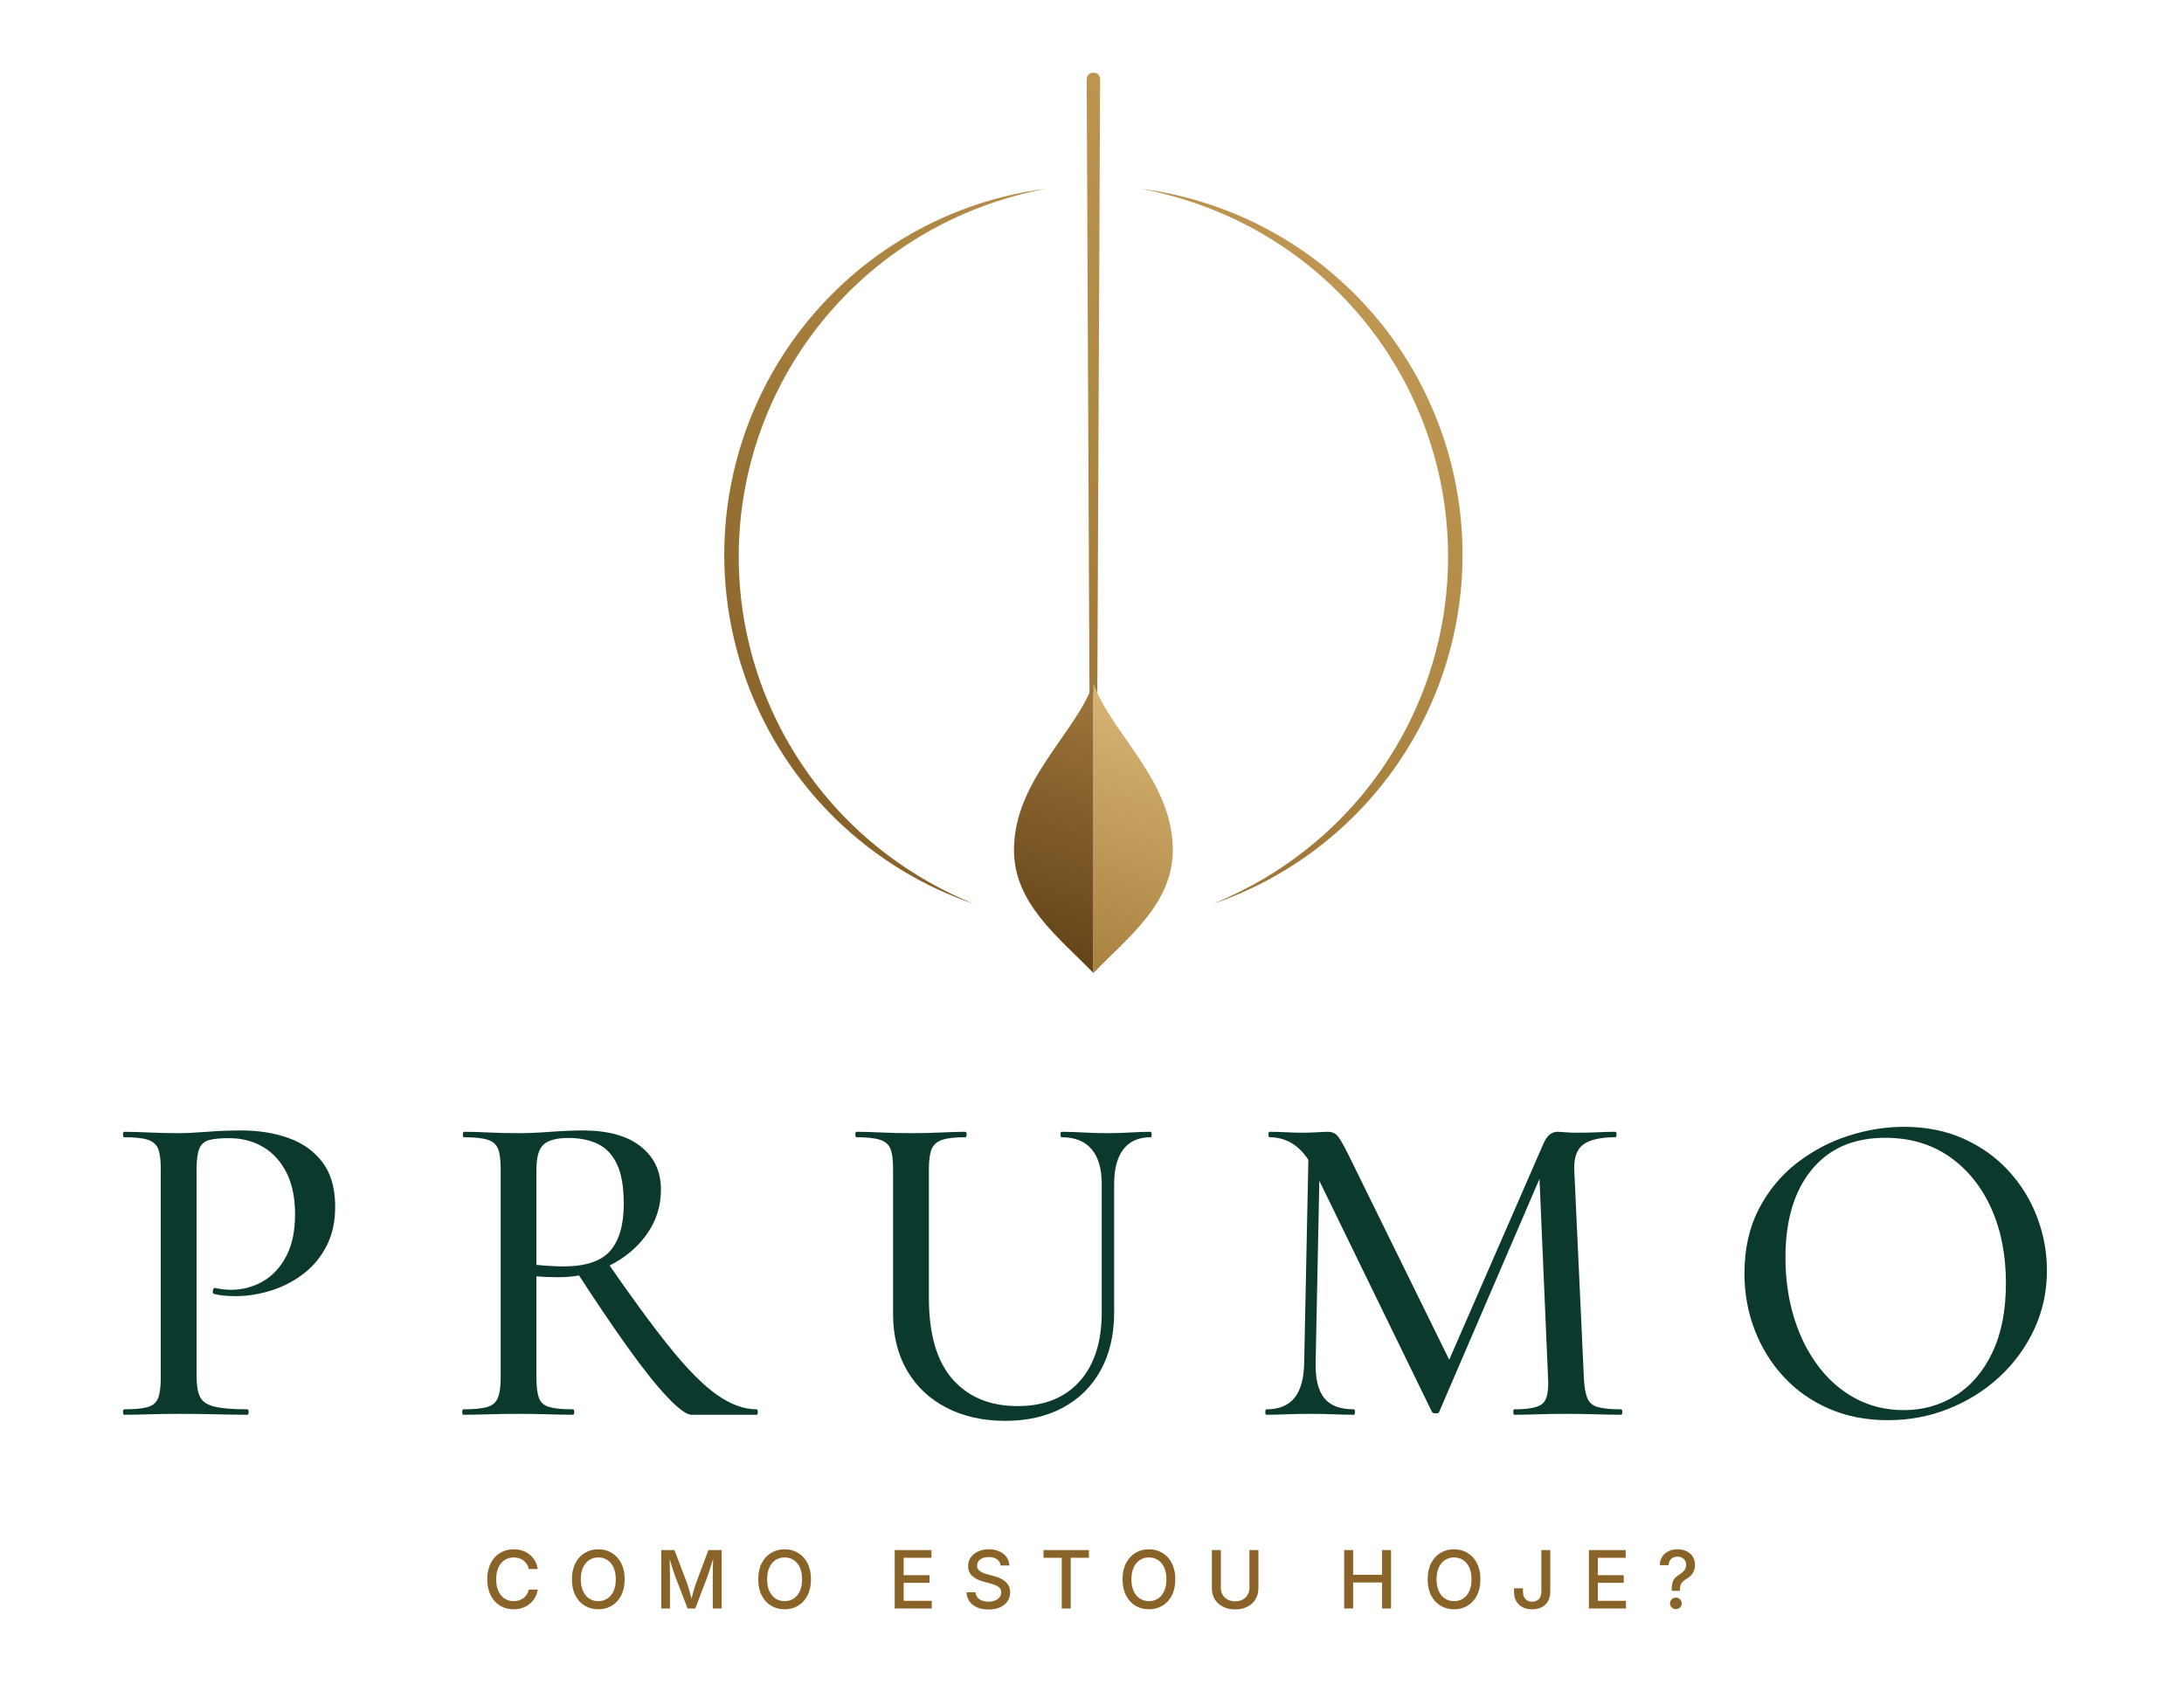
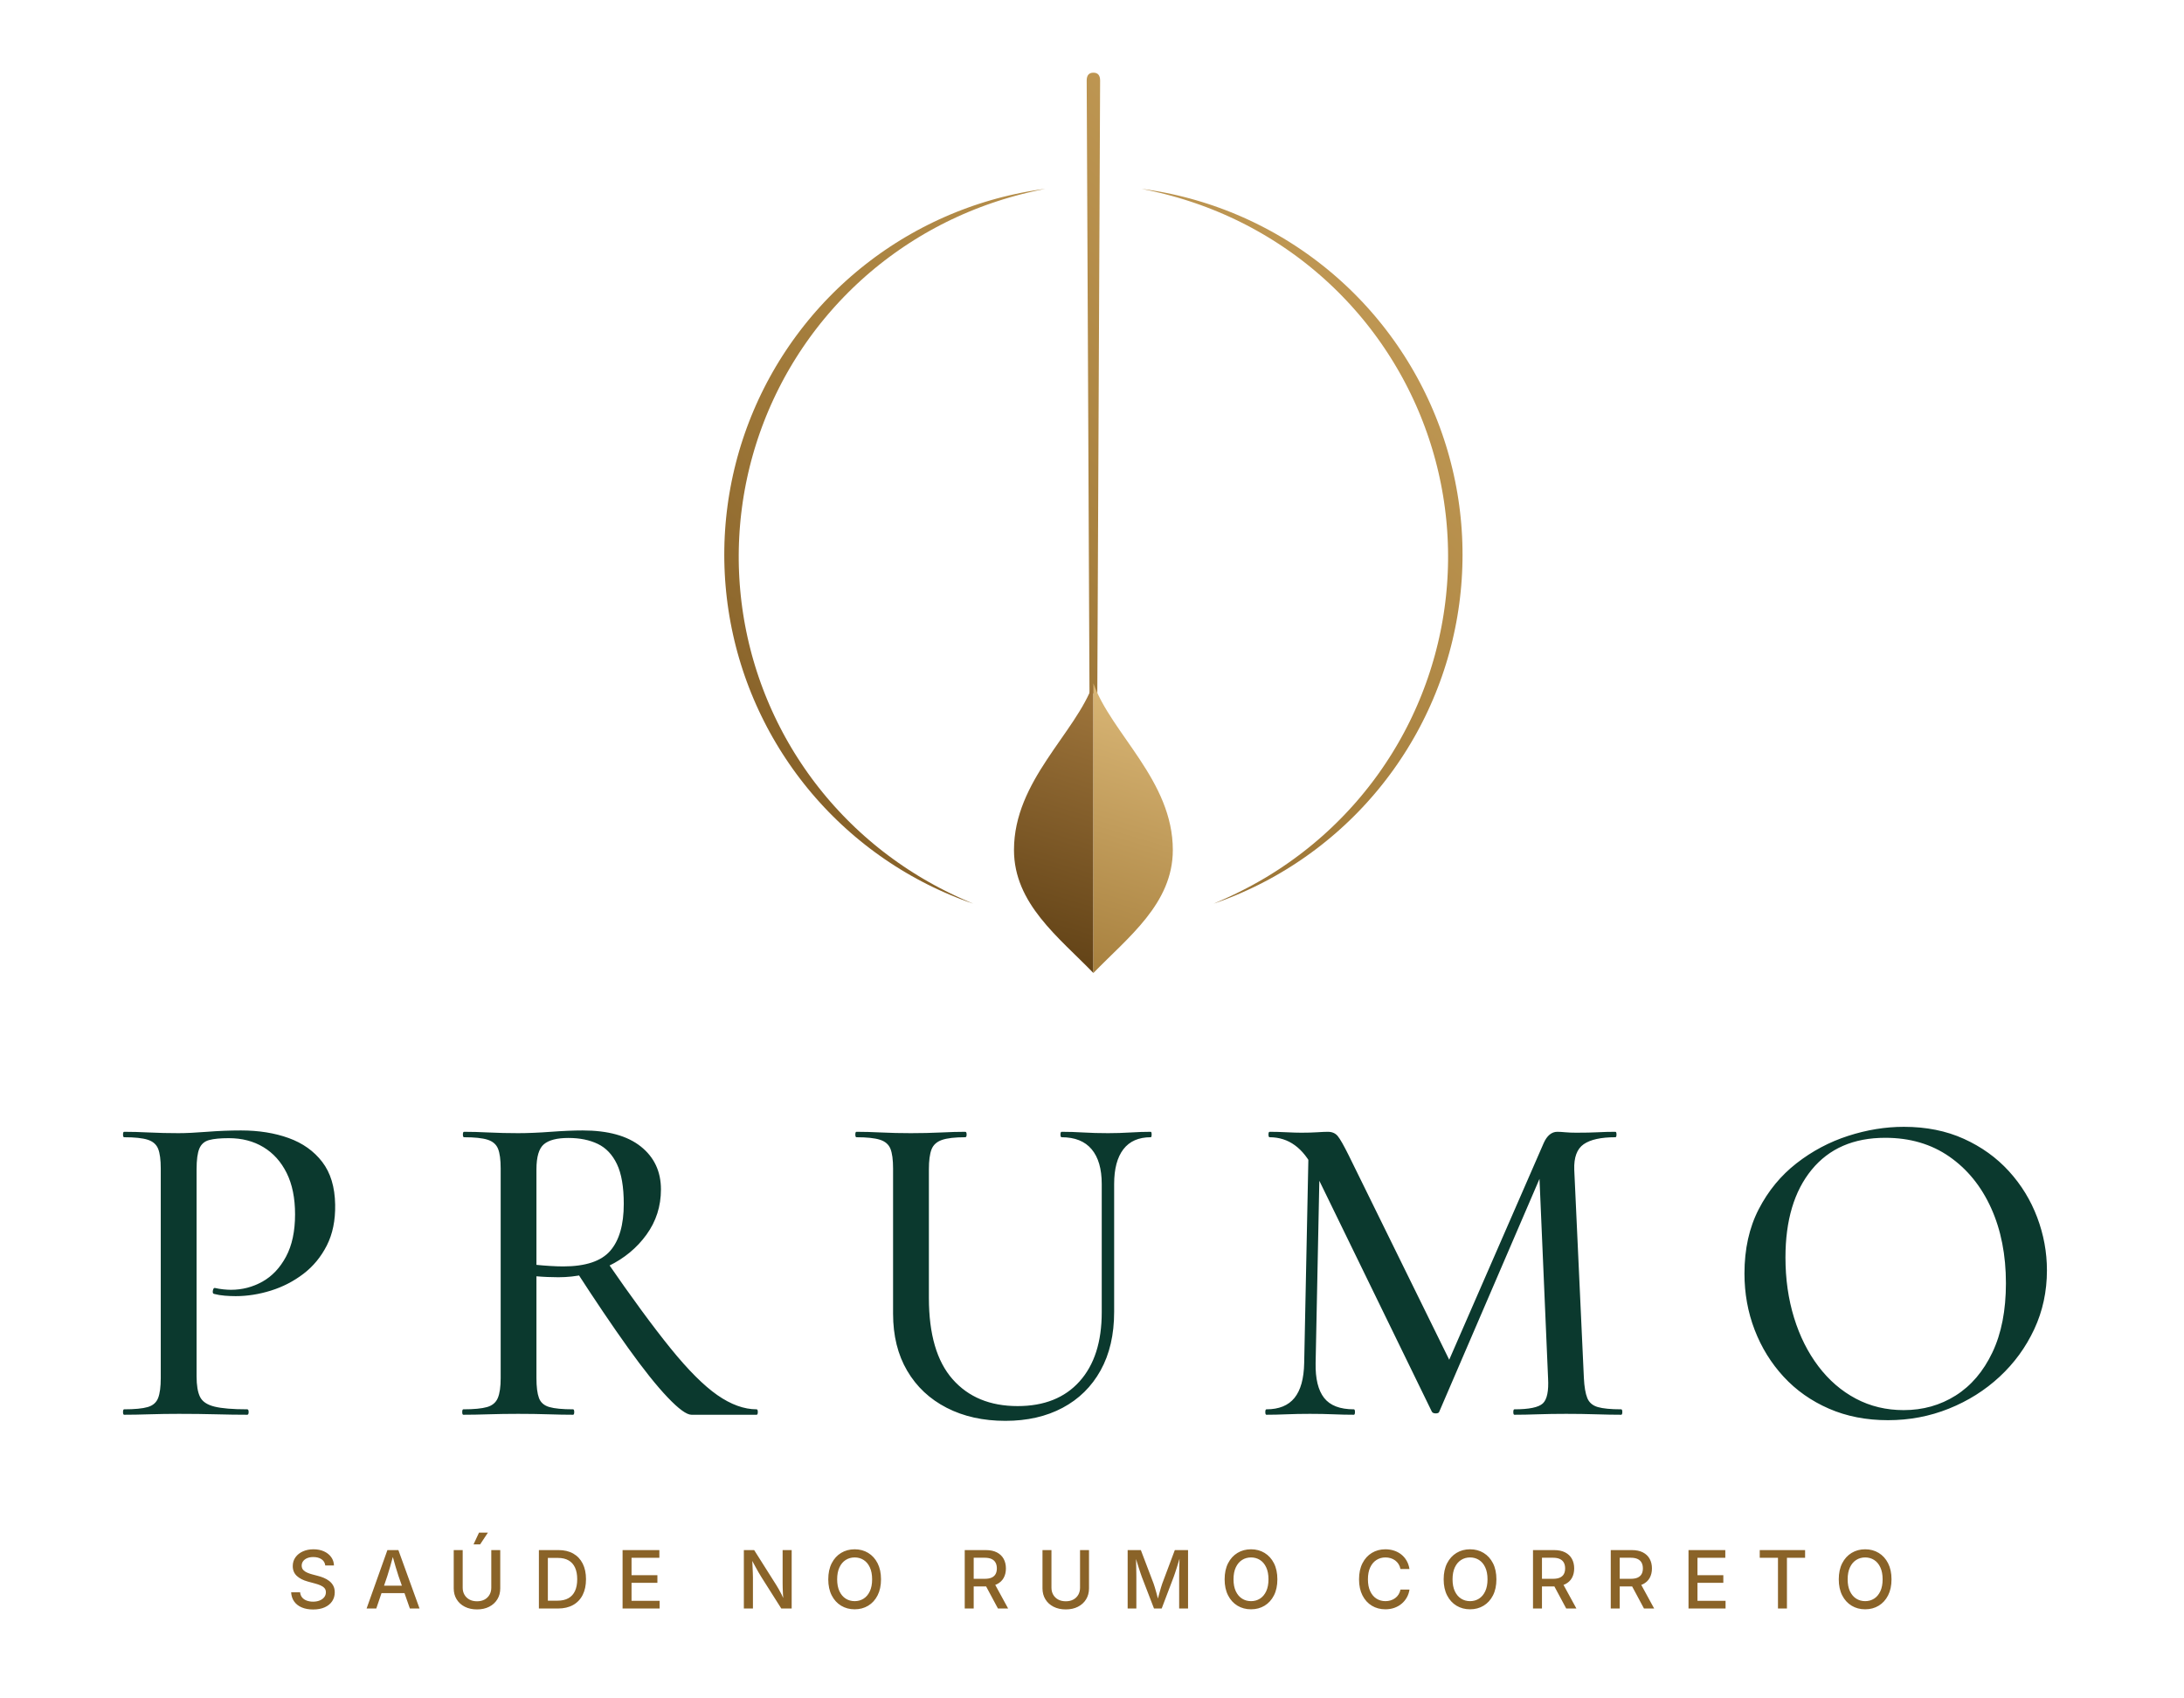
<svg xmlns="http://www.w3.org/2000/svg" viewBox="0 0 355 276" width="355" height="276" role="img" aria-label="Prumo">
  <defs>
    <linearGradient id="sg" gradientUnits="userSpaceOnUse" x1="300" y1="930" x2="960" y2="230">
      <stop offset="0" stop-color="#7A5520" />
      <stop offset="0.5" stop-color="#A8813F" />
      <stop offset="1" stop-color="#C9A15C" />
    </linearGradient>
    <linearGradient id="sbl" gradientUnits="userSpaceOnUse" x1="556" y1="960" x2="627" y2="720">
      <stop offset="0" stop-color="#5E3F14" />
      <stop offset="1" stop-color="#9C733A" />
    </linearGradient>
    <linearGradient id="sbr" gradientUnits="userSpaceOnUse" x1="627" y1="960" x2="698" y2="720">
      <stop offset="0" stop-color="#A8813F" />
      <stop offset="1" stop-color="#D9B676" />
    </linearGradient>
    <linearGradient id="wg" x1="0" y1="0" x2="1" y2="1">
      <stop offset="0" stop-color="#F3D9A6" />
      <stop offset=".5" stop-color="#D8B271" />
      <stop offset="1" stop-color="#B38A49" />
    </linearGradient>
  </defs>
  <g transform="translate(115.00 10.00) scale(0.18182) translate(-282 -147)">
    <path d="M583.93 260.82 L578.45 261.59 L573.00 262.45 L567.55 263.40 L562.13 264.44 L556.72 265.57 L551.33 266.79 L545.96 268.11 L540.62 269.51 L535.30 271.00 L530.00 272.58 L524.73 274.25 L519.49 276.00 L514.29 277.85 L509.11 279.78 L503.96 281.79 L498.85 283.90 L493.78 286.09 L488.74 288.36 L483.75 290.71 L478.79 293.16 L473.87 295.68 L469.00 298.28 L464.17 300.97 L459.39 303.74 L454.65 306.58 L449.96 309.51 L445.33 312.51 L440.74 315.59 L436.20 318.75 L431.72 321.98 L427.30 325.29 L422.93 328.67 L418.61 332.12 L414.36 335.65 L410.16 339.24 L406.03 342.91 L401.95 346.64 L397.94 350.44 L394.00 354.31 L390.12 358.25 L386.30 362.24 L382.56 366.31 L378.88 370.43 L375.27 374.61 L371.74 378.86 L368.27 383.16 L364.88 387.52 L361.56 391.94 L358.31 396.41 L355.14 400.94 L352.05 405.52 L349.03 410.14 L346.09 414.82 L343.23 419.55 L340.45 424.33 L337.75 429.15 L335.13 434.01 L332.59 438.92 L330.14 443.87 L327.77 448.86 L325.48 453.89 L323.28 458.96 L321.16 464.06 L319.13 469.20 L317.18 474.37 L315.32 479.58 L313.55 484.81 L311.86 490.07 L310.27 495.36 L308.76 500.68 L307.35 506.02 L306.02 511.38 L304.78 516.77 L303.63 522.17 L302.58 527.60 L301.61 533.04 L300.73 538.49 L299.95 543.96 L299.26 549.45 L298.66 554.94 L298.15 560.44 L297.74 565.95 L297.41 571.47 L297.18 576.99 L297.05 582.51 L297.00 588.04 L297.05 593.56 L297.19 599.09 L297.42 604.61 L297.74 610.12 L298.16 615.63 L298.67 621.13 L299.27 626.63 L299.96 632.11 L300.75 637.58 L301.62 643.03 L302.59 648.47 L303.65 653.90 L304.80 659.30 L306.03 664.69 L307.36 670.05 L308.78 675.39 L310.29 680.71 L311.89 686.00 L313.57 691.26 L315.34 696.49 L317.20 701.69 L319.15 706.87 L321.18 712.00 L323.30 717.11 L325.51 722.17 L327.80 727.20 L330.17 732.19 L332.63 737.14 L335.16 742.05 L337.78 746.92 L340.49 751.74 L343.27 756.51 L346.13 761.24 L349.07 765.92 L352.09 770.54 L355.18 775.12 L358.35 779.65 L361.60 784.12 L364.92 788.53 L368.31 792.89 L371.78 797.20 L375.32 801.44 L378.93 805.62 L382.61 809.75 L386.35 813.81 L390.17 817.81 L394.05 821.74 L398.00 825.61 L402.01 829.41 L406.08 833.14 L410.22 836.81 L414.41 840.40 L418.67 843.92 L422.98 847.38 L427.35 850.76 L431.78 854.06 L436.26 857.29 L440.80 860.45 L445.39 863.53 L450.03 866.53 L454.71 869.46 L459.45 872.30 L464.23 875.07 L469.06 877.75 L473.94 880.36 L478.85 882.88 L483.81 885.32 L488.81 887.67 L493.85 889.94 L498.92 892.13 L504.03 894.23 L509.18 896.25 L514.35 898.18 L519.56 900.02 L519.56 900.02 L514.48 897.82 L509.43 895.59 L504.41 893.29 L499.43 890.92 L494.50 888.47 L489.60 885.95 L484.75 883.36 L479.95 880.69 L475.20 877.95 L470.49 875.13 L465.84 872.24 L461.23 869.28 L456.68 866.24 L452.18 863.14 L447.74 859.96 L443.35 856.72 L439.02 853.41 L434.74 850.03 L430.52 846.58 L426.37 843.07 L422.27 839.50 L418.24 835.86 L414.26 832.16 L410.36 828.40 L406.51 824.57 L402.73 820.69 L399.02 816.75 L395.37 812.76 L391.79 808.71 L388.28 804.60 L384.84 800.44 L381.47 796.23 L378.16 791.97 L374.93 787.65 L371.77 783.29 L368.69 778.88 L365.68 774.42 L362.74 769.92 L359.87 765.37 L357.08 760.78 L354.37 756.15 L351.73 751.48 L349.17 746.77 L346.69 742.02 L344.28 737.24 L341.96 732.42 L339.71 727.56 L337.54 722.67 L335.45 717.75 L333.44 712.80 L331.51 707.82 L329.66 702.81 L327.89 697.77 L326.20 692.71 L324.60 687.63 L323.08 682.52 L321.63 677.39 L320.28 672.23 L319.00 667.06 L317.81 661.87 L316.70 656.67 L315.67 651.45 L314.73 646.21 L313.87 640.96 L313.10 635.70 L312.41 630.43 L311.80 625.15 L311.28 619.86 L310.84 614.57 L310.49 609.27 L310.22 603.96 L310.03 598.65 L309.93 593.34 L309.92 588.03 L309.99 582.73 L310.14 577.42 L310.38 572.12 L310.70 566.82 L311.11 561.53 L311.59 556.24 L312.17 550.96 L312.83 545.70 L313.57 540.44 L314.39 535.20 L315.30 529.97 L316.29 524.75 L317.37 519.55 L318.52 514.37 L319.76 509.20 L321.08 504.06 L322.49 498.94 L323.97 493.83 L325.54 488.76 L327.18 483.70 L328.91 478.67 L330.72 473.67 L332.61 468.70 L334.57 463.76 L336.62 458.85 L338.74 453.97 L340.95 449.12 L343.23 444.31 L345.59 439.53 L348.02 434.79 L350.53 430.08 L353.12 425.42 L355.78 420.80 L358.52 416.21 L361.33 411.68 L364.21 407.18 L367.17 402.73 L370.20 398.32 L373.30 393.96 L376.47 389.65 L379.71 385.39 L383.02 381.18 L386.40 377.03 L389.85 372.92 L393.37 368.87 L396.95 364.87 L400.60 360.93 L404.31 357.05 L408.09 353.22 L411.93 349.45 L415.83 345.75 L419.80 342.10 L423.82 338.52 L427.91 335.00 L432.05 331.54 L436.26 328.15 L440.51 324.83 L444.83 321.57 L449.20 318.39 L453.63 315.27 L458.10 312.22 L462.63 309.24 L467.21 306.33 L471.84 303.50 L476.52 300.73 L481.25 298.05 L486.02 295.44 L490.84 292.90 L495.70 290.44 L500.61 288.06 L505.56 285.76 L510.54 283.53 L515.57 281.39 L520.64 279.32 L525.74 277.34 L530.88 275.43 L536.05 273.61 L541.26 271.87 L546.49 270.21 L551.76 268.64 L557.06 267.14 L562.38 265.73 L567.74 264.40 L573.11 263.14 L578.51 261.96 L583.93 260.82 Z" fill="url(#sg)" />
    <path d="M670.07 260.82 L675.55 261.59 L681.00 262.45 L686.45 263.40 L691.87 264.44 L697.28 265.57 L702.67 266.79 L708.04 268.11 L713.38 269.51 L718.70 271.00 L724.00 272.58 L729.27 274.25 L734.51 276.00 L739.71 277.85 L744.89 279.78 L750.04 281.79 L755.15 283.90 L760.22 286.09 L765.26 288.36 L770.25 290.71 L775.21 293.16 L780.13 295.68 L785.00 298.28 L789.83 300.97 L794.61 303.74 L799.35 306.58 L804.04 309.51 L808.67 312.51 L813.26 315.59 L817.80 318.75 L822.28 321.98 L826.70 325.29 L831.07 328.67 L835.39 332.12 L839.64 335.65 L843.84 339.24 L847.97 342.91 L852.05 346.64 L856.06 350.44 L860.00 354.31 L863.88 358.25 L867.70 362.24 L871.44 366.31 L875.12 370.43 L878.73 374.61 L882.26 378.86 L885.73 383.16 L889.12 387.52 L892.44 391.94 L895.69 396.41 L898.86 400.94 L901.95 405.52 L904.97 410.14 L907.91 414.82 L910.77 419.55 L913.55 424.33 L916.25 429.15 L918.87 434.01 L921.41 438.92 L923.86 443.87 L926.23 448.86 L928.52 453.89 L930.72 458.96 L932.84 464.06 L934.87 469.20 L936.82 474.37 L938.68 479.58 L940.45 484.81 L942.14 490.07 L943.73 495.36 L945.24 500.68 L946.65 506.02 L947.98 511.38 L949.22 516.77 L950.37 522.17 L951.42 527.60 L952.39 533.04 L953.27 538.49 L954.05 543.96 L954.74 549.45 L955.34 554.94 L955.85 560.44 L956.26 565.95 L956.59 571.47 L956.82 576.99 L956.95 582.51 L957.00 588.04 L956.95 593.56 L956.81 599.09 L956.58 604.61 L956.26 610.12 L955.84 615.63 L955.33 621.13 L954.73 626.63 L954.04 632.11 L953.25 637.58 L952.38 643.03 L951.41 648.47 L950.35 653.90 L949.20 659.30 L947.97 664.69 L946.64 670.05 L945.22 675.39 L943.71 680.71 L942.11 686.00 L940.43 691.26 L938.66 696.49 L936.80 701.69 L934.85 706.87 L932.82 712.00 L930.70 717.11 L928.49 722.17 L926.20 727.20 L923.83 732.19 L921.37 737.14 L918.84 742.05 L916.22 746.92 L913.51 751.74 L910.73 756.51 L907.87 761.24 L904.93 765.92 L901.91 770.54 L898.82 775.12 L895.65 779.65 L892.40 784.12 L889.08 788.53 L885.69 792.89 L882.22 797.20 L878.68 801.44 L875.07 805.62 L871.39 809.75 L867.65 813.81 L863.83 817.81 L859.95 821.74 L856.00 825.61 L851.99 829.41 L847.92 833.14 L843.78 836.81 L839.59 840.40 L835.33 843.92 L831.02 847.38 L826.65 850.76 L822.22 854.06 L817.74 857.29 L813.20 860.45 L808.61 863.53 L803.97 866.53 L799.29 869.46 L794.55 872.30 L789.77 875.07 L784.94 877.75 L780.06 880.36 L775.15 882.88 L770.19 885.32 L765.19 887.67 L760.15 889.94 L755.08 892.13 L749.97 894.23 L744.82 896.25 L739.65 898.18 L734.44 900.02 L734.44 900.02 L739.52 897.82 L744.57 895.59 L749.59 893.29 L754.57 890.92 L759.50 888.47 L764.40 885.95 L769.25 883.36 L774.05 880.69 L778.80 877.95 L783.51 875.13 L788.16 872.24 L792.77 869.28 L797.32 866.24 L801.82 863.14 L806.26 859.96 L810.65 856.72 L814.98 853.41 L819.26 850.03 L823.48 846.58 L827.63 843.07 L831.73 839.50 L835.76 835.86 L839.74 832.16 L843.64 828.40 L847.49 824.57 L851.27 820.69 L854.98 816.75 L858.63 812.76 L862.21 808.71 L865.72 804.60 L869.16 800.44 L872.53 796.23 L875.84 791.97 L879.07 787.65 L882.23 783.29 L885.31 778.88 L888.32 774.42 L891.26 769.92 L894.13 765.37 L896.92 760.78 L899.63 756.15 L902.27 751.48 L904.83 746.77 L907.31 742.02 L909.72 737.24 L912.04 732.42 L914.29 727.56 L916.46 722.67 L918.55 717.75 L920.56 712.80 L922.49 707.82 L924.34 702.81 L926.11 697.77 L927.80 692.71 L929.40 687.63 L930.92 682.52 L932.37 677.39 L933.72 672.23 L935.00 667.06 L936.19 661.87 L937.30 656.67 L938.33 651.45 L939.27 646.21 L940.13 640.96 L940.90 635.70 L941.59 630.43 L942.20 625.15 L942.72 619.86 L943.16 614.57 L943.51 609.27 L943.78 603.96 L943.97 598.65 L944.07 593.34 L944.08 588.03 L944.01 582.73 L943.86 577.42 L943.62 572.12 L943.30 566.82 L942.89 561.53 L942.41 556.24 L941.83 550.96 L941.17 545.70 L940.43 540.44 L939.61 535.20 L938.70 529.97 L937.71 524.75 L936.63 519.55 L935.48 514.37 L934.24 509.20 L932.92 504.06 L931.51 498.94 L930.03 493.83 L928.46 488.76 L926.82 483.70 L925.09 478.67 L923.28 473.67 L921.39 468.70 L919.43 463.76 L917.38 458.85 L915.26 453.97 L913.05 449.12 L910.77 444.31 L908.41 439.53 L905.98 434.79 L903.47 430.08 L900.88 425.42 L898.22 420.80 L895.48 416.21 L892.67 411.68 L889.79 407.18 L886.83 402.73 L883.80 398.32 L880.70 393.96 L877.53 389.65 L874.29 385.39 L870.98 381.18 L867.60 377.03 L864.15 372.92 L860.63 368.87 L857.05 364.87 L853.40 360.93 L849.69 357.05 L845.91 353.22 L842.07 349.45 L838.17 345.75 L834.20 342.10 L830.18 338.52 L826.09 335.00 L821.95 331.54 L817.74 328.15 L813.49 324.83 L809.17 321.57 L804.80 318.39 L800.37 315.27 L795.90 312.22 L791.37 309.24 L786.79 306.33 L782.16 303.50 L777.48 300.73 L772.75 298.05 L767.98 295.44 L763.16 292.90 L758.30 290.44 L753.39 288.06 L748.44 285.76 L743.46 283.53 L738.43 281.39 L733.36 279.32 L728.26 277.34 L723.12 275.43 L717.95 273.61 L712.74 271.87 L707.51 270.21 L702.24 268.64 L696.94 267.14 L691.62 265.73 L686.26 264.40 L680.89 263.14 L675.49 261.96 L670.07 260.82 Z" fill="url(#sg)" />
    <path d="M621 164 Q621 157 627 157 Q633 157 633 164 L630.5 712 L623.5 712 Z" fill="url(#sg)" />
    <path d="M627 703 C611 748 556 790 556 852 C556 900 596 930 627 962 Z" fill="url(#sbl)" />
    <path d="M627 703 C643 748 698 790 698 852 C698 900 658 930 627 962 Z" fill="url(#sbr)" />
  </g>
  <path transform="translate(17.27 184.00)" d="M14.683 39.744Q14.683 41.952 15.243 43.093Q15.802 44.234 17.59 44.675Q19.379 45.117 22.923 45.117Q23.144 45.117 23.144 45.558Q23.144 46.0 22.923 46.0Q20.568 46.0 17.808 45.926Q15.048 45.853 11.809 45.853Q9.321 45.853 7.031 45.926Q4.74 46.0 2.907 46.0Q2.727 46.0 2.727 45.558Q2.727 45.117 2.907 45.117Q5.472 45.117 6.738 44.749Q8.004 44.381 8.433 43.277Q8.861 42.173 8.861 40.038V5.962Q8.861 3.827 8.433 2.76Q8.004 1.693 6.738 1.288Q5.472 0.883 2.907 0.883Q2.727 0.883 2.727 0.442Q2.727 0.0 2.907 0.0Q4.74 0.0 6.994 0.11Q9.248 0.221 11.736 0.221Q13.583 0.221 16.372 3.552713678800501e-15Q19.162 -0.221 21.907 -0.221Q26.22 -0.221 29.648 1.014Q33.076 2.248 35.109 4.898Q37.142 7.548 37.208 11.85Q37.275 15.684 35.852 18.481Q34.43 21.278 32.038 23.098Q29.646 24.917 26.759 25.817Q23.872 26.717 21.042 26.717Q20.185 26.717 19.265 26.643Q18.345 26.57 17.502 26.349Q17.241 26.275 17.335 25.797Q17.429 25.318 17.682 25.392Q18.312 25.539 19.027 25.613Q19.743 25.686 20.266 25.686Q23.007 25.686 25.381 24.362Q27.755 23.037 29.223 20.293Q30.691 17.55 30.691 13.421Q30.691 9.439 29.324 6.692Q27.957 3.945 25.539 2.49Q23.121 1.034 19.916 1.034Q17.863 1.034 16.726 1.341Q15.589 1.649 15.136 2.72Q14.683 3.79 14.683 6.109ZM95.128 46.0Q93.943 46.0 91.255 43.179Q88.567 40.359 84.784 35.072Q81 29.786 76.294 22.5L81.284 20.965Q87.415 29.871 91.715 35.183Q96.015 40.495 99.334 42.806Q102.654 45.117 105.719 45.117Q105.907 45.117 105.907 45.558Q105.907 46.0 105.719 46.0Q101.579 46.0 98.968 46.0Q96.357 46.0 95.128 46.0ZM77.442 -0.221Q83.606 -0.221 86.885 2.386Q90.164 4.994 90.164 9.369Q90.164 13.469 87.816 16.716Q85.468 19.964 81.678 21.804Q77.887 23.644 73.49 23.644Q72.662 23.644 71.696 23.604Q70.73 23.563 69.927 23.489V40.038Q69.927 42.173 70.336 43.277Q70.744 44.381 72.031 44.749Q73.317 45.117 75.882 45.117Q76.069 45.117 76.069 45.558Q76.069 46.0 75.882 46.0Q74.049 46.0 71.835 45.926Q69.622 45.853 66.947 45.853Q64.459 45.853 62.168 45.926Q59.877 46.0 58.045 46.0Q57.864 46.0 57.864 45.558Q57.864 45.117 58.045 45.117Q60.61 45.117 61.896 44.749Q63.182 44.381 63.647 43.277Q64.113 42.173 64.113 40.038V5.962Q64.113 3.827 63.684 2.76Q63.256 1.693 61.99 1.288Q60.724 0.883 58.159 0.883Q57.971 0.883 57.971 0.442Q57.971 0.0 58.159 0.0Q59.951 0.0 62.205 0.11Q64.459 0.221 66.947 0.221Q69.294 0.221 72.262 3.552713678800501e-15Q75.23 -0.221 77.442 -0.221ZM84.121 11.721Q84.121 7.581 83.015 5.259Q81.909 2.937 79.898 1.969Q77.887 1.001 75.131 1.001Q72.349 1.001 71.138 2.024Q69.927 3.047 69.927 6.109V21.631Q70.958 21.738 72.156 21.811Q73.353 21.885 74.277 21.885Q79.712 21.885 81.917 19.351Q84.121 16.818 84.121 11.721ZM161.813 8.49Q161.813 4.791 160.172 2.837Q158.531 0.883 155.292 0.883Q155.105 0.883 155.105 0.442Q155.105 0.0 155.292 0.0Q157.011 0.0 158.84 0.11Q160.669 0.221 162.829 0.221Q164.654 0.221 166.467 0.11Q168.279 0.0 169.777 0.0Q169.924 0.0 169.924 0.442Q169.924 0.883 169.777 0.883Q166.833 0.883 165.331 2.837Q163.83 4.791 163.83 8.49V29.274Q163.83 34.824 161.629 38.789Q159.429 42.754 155.449 44.872Q151.469 46.99 146.151 46.99Q140.738 46.99 136.607 44.868Q132.476 42.747 130.186 38.842Q127.895 34.938 127.895 29.572V5.962Q127.895 3.827 127.466 2.76Q127.037 1.693 125.755 1.288Q124.472 0.883 121.94 0.883Q121.76 0.883 121.76 0.442Q121.76 0.0 121.94 0.0Q123.773 0.0 126.007 0.11Q128.241 0.221 130.769 0.221Q133.404 0.221 135.658 0.11Q137.912 0.0 139.63 0.0Q139.851 0.0 139.851 0.442Q139.851 0.883 139.63 0.883Q137.098 0.883 135.833 1.325Q134.567 1.766 134.142 2.87Q133.717 3.974 133.717 6.109V26.996Q133.717 35.847 137.566 40.219Q141.415 44.591 148.138 44.591Q154.612 44.591 158.212 40.57Q161.813 36.55 161.813 29.348ZM194.72 37.584 195.456 1.693 197.307 1.84 196.578 37.584Q196.505 41.404 197.958 43.26Q199.412 45.117 202.794 45.117Q202.974 45.117 202.974 45.558Q202.974 46.0 202.794 46.0Q201.175 46.0 199.462 45.926Q197.748 45.853 195.655 45.853Q193.623 45.853 191.872 45.926Q190.12 46.0 188.582 46.0Q188.401 46.0 188.401 45.558Q188.401 45.117 188.582 45.117Q191.64 45.117 193.143 43.26Q194.646 41.404 194.72 37.584ZM246.244 45.117Q246.431 45.117 246.431 45.558Q246.431 46.0 246.244 46.0Q244.411 46.0 242.124 45.926Q239.837 45.853 237.308 45.853Q234.828 45.853 232.716 45.926Q230.604 46.0 228.892 46.0Q228.712 46.0 228.712 45.558Q228.712 45.117 228.892 45.117Q232.473 45.117 233.507 44.16Q234.541 43.203 234.361 40.038L232.87 5.377L235.733 1.229L216.682 45.485Q216.608 45.779 216.11 45.779Q215.611 45.779 215.464 45.485L196.28 6.109Q193.726 0.883 189.097 0.883Q188.916 0.883 188.916 0.442Q188.916 0.0 189.097 0.0Q190.4 0.0 191.849 0.074Q193.299 0.147 194.275 0.147Q195.702 0.147 196.834 0.074Q197.966 0.0 198.573 0.0Q199.603 0.0 200.175 0.696Q200.748 1.391 201.958 3.827L218.647 37.775L215.939 42.456L233.647 1.84Q234.048 0.931 234.607 0.466Q235.167 0.0 235.855 0.0Q236.388 0.0 237.158 0.074Q237.927 0.147 238.95 0.147Q241.062 0.147 242.455 0.074Q243.848 0.0 245.305 0.0Q245.485 0.0 245.485 0.442Q245.485 0.883 245.305 0.883Q241.798 0.883 240.155 2.018Q238.512 3.154 238.619 6.179L240.183 40.038Q240.289 42.173 240.735 43.277Q241.18 44.381 242.446 44.749Q243.712 45.117 246.244 45.117ZM289.616 46.883Q284.317 46.883 280.011 45.006Q275.706 43.13 272.651 39.818Q269.597 36.506 267.941 32.2Q266.285 27.894 266.285 23.037Q266.285 17.075 268.603 12.586Q270.922 8.096 274.749 5.115Q278.576 2.134 283.139 0.662Q287.702 -0.81 292.192 -0.81Q297.638 -0.81 301.944 1.141Q306.25 3.091 309.267 6.403Q312.285 9.715 313.867 13.91Q315.45 18.106 315.45 22.522Q315.45 27.674 313.389 32.09Q311.328 36.506 307.758 39.818Q304.189 43.13 299.515 45.006Q294.842 46.883 289.616 46.883ZM292.166 45.246Q296.855 45.246 300.619 42.87Q304.384 40.495 306.584 35.871Q308.785 31.247 308.785 24.616Q308.785 17.723 306.38 12.403Q303.975 7.084 299.581 4.03Q295.188 0.975 289.167 0.975Q281.457 0.975 277.203 6.175Q272.949 11.375 272.949 20.435Q272.949 25.686 274.342 30.213Q275.735 34.739 278.304 38.128Q280.872 41.518 284.392 43.382Q287.912 45.246 292.166 45.246Z" fill="#0B392E" />
-   <path transform="translate(78.49 252.00)" d="M4.998 9.628Q3.765 9.628 2.797 9.043Q1.829 8.458 1.274 7.366Q0.718 6.274 0.718 4.756Q0.718 3.232 1.275 2.139Q1.833 1.046 2.801 0.459Q3.77 -0.128 4.998 -0.128Q5.748 -0.128 6.409 0.088Q7.069 0.304 7.589 0.718Q8.11 1.133 8.453 1.727Q8.795 2.32 8.916 3.076H7.452Q7.362 2.619 7.138 2.271Q6.914 1.923 6.587 1.681Q6.26 1.44 5.859 1.318Q5.458 1.197 5.012 1.197Q4.195 1.197 3.55 1.609Q2.904 2.021 2.533 2.815Q2.163 3.609 2.163 4.756Q2.163 5.906 2.537 6.699Q2.912 7.492 3.556 7.898Q4.201 8.303 5.009 8.303Q5.455 8.303 5.856 8.179Q6.257 8.055 6.585 7.816Q6.913 7.577 7.138 7.227Q7.363 6.876 7.454 6.424H8.918Q8.811 7.129 8.479 7.713Q8.147 8.297 7.632 8.728Q7.117 9.159 6.449 9.393Q5.782 9.628 4.998 9.628ZM18.765 9.628Q17.534 9.628 16.563 9.043Q15.593 8.458 15.033 7.366Q14.473 6.274 14.473 4.756Q14.473 3.232 15.033 2.139Q15.593 1.046 16.563 0.459Q17.534 -0.128 18.765 -0.128Q19.997 -0.128 20.964 0.459Q21.931 1.046 22.489 2.139Q23.047 3.232 23.047 4.756Q23.047 6.275 22.489 7.367Q21.931 8.459 20.964 9.043Q19.997 9.628 18.765 9.628ZM18.765 8.303Q19.576 8.303 20.217 7.896Q20.858 7.489 21.23 6.695Q21.602 5.902 21.602 4.756Q21.602 3.599 21.23 2.805Q20.858 2.011 20.217 1.604Q19.576 1.197 18.765 1.197Q17.95 1.197 17.307 1.607Q16.663 2.017 16.291 2.81Q15.918 3.604 15.918 4.756Q15.918 5.902 16.291 6.693Q16.663 7.483 17.307 7.893Q17.95 8.303 18.765 8.303ZM28.995 9.5V0.0H31.139L33.211 5.449Q33.299 5.691 33.41 6.063Q33.522 6.436 33.643 6.869Q33.764 7.303 33.874 7.723Q33.983 8.144 34.063 8.482H33.757Q33.842 8.159 33.951 7.744Q34.06 7.329 34.181 6.893Q34.303 6.456 34.416 6.076Q34.53 5.696 34.617 5.449L36.661 0.0H38.812V9.5H37.366V4.39Q37.366 4.091 37.371 3.685Q37.377 3.28 37.388 2.824Q37.399 2.368 37.41 1.901Q37.421 1.434 37.426 1.006H37.536Q37.405 1.475 37.256 1.967Q37.107 2.458 36.962 2.918Q36.817 3.377 36.687 3.758Q36.557 4.14 36.465 4.39L34.526 9.5H33.278L31.308 4.39Q31.217 4.145 31.092 3.772Q30.967 3.398 30.82 2.944Q30.674 2.49 30.521 1.993Q30.369 1.496 30.216 1.006H30.344Q30.354 1.397 30.365 1.854Q30.376 2.311 30.384 2.774Q30.393 3.238 30.401 3.657Q30.409 4.075 30.409 4.39V9.5ZM49.049 9.628Q47.817 9.628 46.847 9.043Q45.876 8.458 45.316 7.366Q44.757 6.274 44.757 4.756Q44.757 3.232 45.316 2.139Q45.876 1.046 46.847 0.459Q47.817 -0.128 49.049 -0.128Q50.28 -0.128 51.247 0.459Q52.215 1.046 52.772 2.139Q53.33 3.232 53.33 4.756Q53.33 6.275 52.772 7.367Q52.215 8.459 51.247 9.043Q50.28 9.628 49.049 9.628ZM49.049 8.303Q49.86 8.303 50.5 7.896Q51.141 7.489 51.513 6.695Q51.885 5.902 51.885 4.756Q51.885 3.599 51.513 2.805Q51.141 2.011 50.5 1.604Q49.86 1.197 49.049 1.197Q48.233 1.197 47.59 1.607Q46.947 2.017 46.574 2.81Q46.201 3.604 46.201 4.756Q46.201 5.902 46.574 6.693Q46.947 7.483 47.59 7.893Q48.233 8.303 49.049 8.303ZM66.938 9.5V0.0H72.918V1.252H68.395V4.083H72.597V5.326H68.395V8.248H72.96V9.5ZM82.18 9.657Q81.115 9.657 80.33 9.319Q79.545 8.981 79.103 8.354Q78.661 7.728 78.612 6.86H80.072Q80.119 7.377 80.41 7.716Q80.701 8.055 81.165 8.221Q81.629 8.387 82.173 8.387Q82.776 8.387 83.247 8.196Q83.718 8.005 83.99 7.659Q84.261 7.312 84.261 6.857Q84.261 6.441 84.025 6.177Q83.789 5.912 83.382 5.736Q82.976 5.561 82.462 5.426L81.349 5.123Q80.182 4.808 79.529 4.195Q78.876 3.582 78.876 2.607Q78.876 1.785 79.319 1.169Q79.763 0.553 80.525 0.213Q81.287 -0.128 82.243 -0.128Q83.219 -0.128 83.961 0.214Q84.703 0.555 85.127 1.149Q85.552 1.742 85.574 2.501H84.156Q84.083 1.847 83.551 1.489Q83.02 1.132 82.212 1.132Q81.639 1.132 81.214 1.313Q80.789 1.494 80.558 1.809Q80.327 2.124 80.327 2.528Q80.327 2.976 80.604 3.255Q80.881 3.533 81.28 3.694Q81.679 3.855 82.041 3.951L82.96 4.195Q83.415 4.309 83.896 4.504Q84.376 4.7 84.786 5.009Q85.196 5.318 85.449 5.775Q85.701 6.231 85.701 6.872Q85.701 7.679 85.286 8.309Q84.871 8.939 84.084 9.298Q83.296 9.657 82.18 9.657ZM91.13 1.252V0.0H98.502V1.252H95.549V9.5H94.092V1.252ZM108.266 9.628Q107.035 9.628 106.064 9.043Q105.094 8.458 104.534 7.366Q103.974 6.274 103.974 4.756Q103.974 3.232 104.534 2.139Q105.094 1.046 106.064 0.459Q107.035 -0.128 108.266 -0.128Q109.498 -0.128 110.465 0.459Q111.432 1.046 111.99 2.139Q112.548 3.232 112.548 4.756Q112.548 6.275 111.99 7.367Q111.432 8.459 110.465 9.043Q109.498 9.628 108.266 9.628ZM108.266 8.303Q109.077 8.303 109.718 7.896Q110.359 7.489 110.731 6.695Q111.103 5.902 111.103 4.756Q111.103 3.599 110.731 2.805Q110.359 2.011 109.718 1.604Q109.077 1.197 108.266 1.197Q107.451 1.197 106.807 1.607Q106.164 2.017 105.791 2.81Q105.419 3.604 105.419 4.756Q105.419 5.902 105.791 6.693Q106.164 7.483 106.807 7.893Q107.451 8.303 108.266 8.303ZM122.281 9.646Q121.14 9.646 120.287 9.208Q119.433 8.77 118.965 7.999Q118.496 7.229 118.496 6.234V0.0H119.953V6.117Q119.953 6.756 120.237 7.254Q120.521 7.752 121.042 8.038Q121.564 8.324 122.281 8.324Q122.999 8.324 123.518 8.038Q124.038 7.752 124.319 7.254Q124.6 6.756 124.6 6.117V0.0H126.057V6.234Q126.057 7.229 125.588 7.999Q125.118 8.77 124.27 9.208Q123.421 9.646 122.281 9.646ZM140 9.5V0.0H141.457V4.017H146.16V0.0H147.617V9.5H146.16V5.269H141.457V9.5ZM157.86 9.628Q156.629 9.628 155.658 9.043Q154.688 8.458 154.128 7.366Q153.568 6.274 153.568 4.756Q153.568 3.232 154.128 2.139Q154.688 1.046 155.658 0.459Q156.629 -0.128 157.86 -0.128Q159.092 -0.128 160.059 0.459Q161.026 1.046 161.584 2.139Q162.142 3.232 162.142 4.756Q162.142 6.275 161.584 7.367Q161.026 8.459 160.059 9.043Q159.092 9.628 157.86 9.628ZM157.86 8.303Q158.671 8.303 159.312 7.896Q159.953 7.489 160.325 6.695Q160.697 5.902 160.697 4.756Q160.697 3.599 160.325 2.805Q159.953 2.011 159.312 1.604Q158.671 1.197 157.86 1.197Q157.045 1.197 156.402 1.607Q155.758 2.017 155.386 2.81Q155.013 3.604 155.013 4.756Q155.013 5.902 155.386 6.693Q155.758 7.483 156.402 7.893Q157.045 8.303 157.86 8.303ZM170.56 9.628Q169.23 9.628 168.419 8.876Q167.607 8.125 167.607 6.738V6.213H169.064V6.747Q169.064 7.552 169.473 7.973Q169.881 8.394 170.56 8.394Q171.235 8.394 171.642 7.973Q172.049 7.552 172.049 6.745V0.0H173.499V6.736Q173.499 8.124 172.693 8.876Q171.888 9.628 170.56 9.628ZM179.779 9.5V0.0H185.759V1.252H181.236V4.083H185.438V5.326H181.236V8.248H185.801V9.5ZM193.237 6.618V6.521Q193.237 5.667 193.398 5.196Q193.558 4.724 193.861 4.447Q194.165 4.171 194.588 3.916Q195.013 3.654 195.301 3.284Q195.59 2.914 195.59 2.389Q195.59 1.98 195.4 1.685Q195.21 1.39 194.889 1.226Q194.567 1.062 194.17 1.062Q193.817 1.062 193.494 1.211Q193.17 1.359 192.959 1.668Q192.748 1.977 192.717 2.459H191.296Q191.322 1.616 191.715 1.041Q192.108 0.467 192.751 0.17Q193.394 -0.128 194.173 -0.128Q195.031 -0.128 195.671 0.189Q196.311 0.505 196.669 1.075Q197.027 1.644 197.027 2.398Q197.027 3.183 196.674 3.73Q196.32 4.276 195.69 4.656Q195.296 4.895 195.048 5.123Q194.8 5.351 194.688 5.67Q194.576 5.989 194.576 6.521V6.618ZM193.92 9.596Q193.516 9.596 193.242 9.328Q192.968 9.06 192.968 8.667Q192.968 8.268 193.242 8Q193.516 7.732 193.92 7.732Q194.325 7.732 194.595 8Q194.866 8.268 194.866 8.667Q194.866 9.06 194.595 9.328Q194.325 9.596 193.92 9.596Z" fill="#8A6328" />
+   <path transform="translate(46.65 252.00)" d="M4.241 9.657Q3.176 9.657 2.391 9.319Q1.605 8.981 1.163 8.354Q0.721 7.728 0.673 6.86H2.133Q2.18 7.377 2.471 7.716Q2.762 8.055 3.226 8.221Q3.689 8.387 4.234 8.387Q4.836 8.387 5.308 8.196Q5.779 8.005 6.051 7.659Q6.322 7.312 6.322 6.857Q6.322 6.441 6.086 6.177Q5.849 5.912 5.443 5.736Q5.036 5.561 4.523 5.426L3.41 5.123Q2.242 4.808 1.589 4.195Q0.936 3.582 0.936 2.607Q0.936 1.785 1.38 1.169Q1.824 0.553 2.586 0.213Q3.348 -0.128 4.304 -0.128Q5.28 -0.128 6.022 0.214Q6.764 0.555 7.188 1.149Q7.613 1.742 7.635 2.501H6.217Q6.143 1.847 5.612 1.489Q5.08 1.132 4.273 1.132Q3.7 1.132 3.275 1.313Q2.85 1.494 2.619 1.809Q2.388 2.124 2.388 2.528Q2.388 2.976 2.665 3.255Q2.942 3.533 3.341 3.694Q3.739 3.855 4.102 3.951L5.021 4.195Q5.476 4.309 5.957 4.504Q6.437 4.7 6.847 5.009Q7.257 5.318 7.51 5.775Q7.762 6.231 7.762 6.872Q7.762 7.679 7.347 8.309Q6.932 8.939 6.144 9.298Q5.357 9.657 4.241 9.657ZM12.938 9.5 16.321 0.0H18.105L21.545 9.5H19.974L18.123 4.215Q17.907 3.57 17.65 2.698Q17.392 1.825 17.054 0.602H17.348Q17.017 1.835 16.761 2.719Q16.506 3.602 16.308 4.215L14.513 9.5ZM14.771 6.997V5.782H19.712V6.997ZM30.886 9.646Q29.745 9.646 28.892 9.208Q28.039 8.77 27.57 7.999Q27.101 7.229 27.101 6.234V0.0H28.558V6.117Q28.558 6.756 28.842 7.254Q29.126 7.752 29.647 8.038Q30.169 8.324 30.886 8.324Q31.604 8.324 32.124 8.038Q32.643 7.752 32.924 7.254Q33.206 6.756 33.206 6.117V0.0H34.663V6.234Q34.663 7.229 34.193 7.999Q33.724 8.77 32.875 9.208Q32.026 9.646 30.886 9.646ZM30.319 -0.922 31.209 -2.833H32.655L31.391 -0.922ZM44.035 9.5H41.685V8.227H43.954Q45.033 8.227 45.748 7.823Q46.463 7.42 46.818 6.64Q47.174 5.86 47.174 4.735Q47.174 3.621 46.82 2.848Q46.466 2.076 45.769 1.675Q45.073 1.273 44.034 1.273H41.636V0.0H44.128Q45.531 0.0 46.531 0.568Q47.53 1.136 48.066 2.198Q48.602 3.26 48.602 4.735Q48.602 6.22 48.064 7.287Q47.526 8.355 46.504 8.927Q45.483 9.5 44.035 9.5ZM42.402 0.0V9.5H40.945V0.0ZM54.547 9.5V0.0H60.527V1.252H56.004V4.083H60.207V5.326H56.004V8.248H60.57V9.5ZM74.26 9.5V0.0H75.936L79.511 5.654Q79.69 5.935 79.913 6.325Q80.137 6.715 80.387 7.202Q80.636 7.689 80.88 8.263H80.698Q80.645 7.72 80.616 7.187Q80.586 6.655 80.574 6.191Q80.562 5.727 80.562 5.405V0.0H82.033V9.5H80.346L77.143 4.442Q76.886 4.027 76.641 3.608Q76.396 3.189 76.1 2.638Q75.803 2.088 75.374 1.294H75.605Q75.64 1.995 75.67 2.606Q75.699 3.216 75.717 3.684Q75.736 4.153 75.736 4.432V9.5ZM92.273 9.628Q91.042 9.628 90.071 9.043Q89.101 8.458 88.541 7.366Q87.981 6.274 87.981 4.756Q87.981 3.232 88.541 2.139Q89.101 1.046 90.071 0.459Q91.042 -0.128 92.273 -0.128Q93.505 -0.128 94.472 0.459Q95.439 1.046 95.997 2.139Q96.555 3.232 96.555 4.756Q96.555 6.275 95.997 7.367Q95.439 8.459 94.472 9.043Q93.505 9.628 92.273 9.628ZM92.273 8.303Q93.084 8.303 93.725 7.896Q94.366 7.489 94.738 6.695Q95.11 5.902 95.11 4.756Q95.11 3.599 94.738 2.805Q94.366 2.011 93.725 1.604Q93.084 1.197 92.273 1.197Q91.458 1.197 90.815 1.607Q90.171 2.017 89.799 2.81Q89.426 3.604 89.426 4.756Q89.426 5.902 89.799 6.693Q90.171 7.483 90.815 7.893Q91.458 8.303 92.273 8.303ZM110.163 9.5V0.0H113.566Q114.666 0.0 115.397 0.381Q116.128 0.761 116.493 1.435Q116.857 2.109 116.857 2.986Q116.857 3.865 116.491 4.524Q116.125 5.184 115.392 5.549Q114.66 5.913 113.555 5.913H110.997V4.67H113.414Q114.113 4.67 114.546 4.469Q114.978 4.267 115.181 3.891Q115.385 3.514 115.385 2.986Q115.385 2.447 115.181 2.059Q114.978 1.67 114.543 1.458Q114.108 1.245 113.403 1.245H111.62V9.5ZM115.563 9.5 113.263 5.207H114.875L117.218 9.5ZM126.587 9.646Q125.446 9.646 124.593 9.208Q123.739 8.77 123.271 7.999Q122.802 7.229 122.802 6.234V0.0H124.259V6.117Q124.259 6.756 124.543 7.254Q124.827 7.752 125.348 8.038Q125.87 8.324 126.587 8.324Q127.305 8.324 127.824 8.038Q128.344 7.752 128.625 7.254Q128.906 6.756 128.906 6.117V0.0H130.363V6.234Q130.363 7.229 129.894 7.999Q129.424 8.77 128.576 9.208Q127.727 9.646 126.587 9.646ZM136.646 9.5V0.0H138.79L140.862 5.449Q140.95 5.691 141.061 6.063Q141.173 6.436 141.294 6.869Q141.416 7.303 141.525 7.723Q141.635 8.144 141.714 8.482H141.408Q141.493 8.159 141.602 7.744Q141.711 7.329 141.832 6.893Q141.954 6.456 142.067 6.076Q142.181 5.696 142.268 5.449L144.313 0.0H146.463V9.5H145.017V4.39Q145.017 4.091 145.022 3.685Q145.028 3.28 145.039 2.824Q145.05 2.368 145.061 1.901Q145.072 1.434 145.077 1.006H145.187Q145.057 1.475 144.907 1.967Q144.758 2.458 144.613 2.918Q144.468 3.377 144.338 3.758Q144.208 4.14 144.117 4.39L142.177 9.5H140.929L138.96 4.39Q138.868 4.145 138.743 3.772Q138.618 3.398 138.471 2.944Q138.325 2.49 138.173 1.993Q138.02 1.496 137.868 1.006H137.995Q138.006 1.397 138.016 1.854Q138.027 2.311 138.036 2.774Q138.044 3.238 138.052 3.657Q138.06 4.075 138.06 4.39V9.5ZM156.7 9.628Q155.468 9.628 154.498 9.043Q153.527 8.458 152.968 7.366Q152.408 6.274 152.408 4.756Q152.408 3.232 152.968 2.139Q153.527 1.046 154.498 0.459Q155.468 -0.128 156.7 -0.128Q157.931 -0.128 158.899 0.459Q159.866 1.046 160.424 2.139Q160.981 3.232 160.981 4.756Q160.981 6.275 160.424 7.367Q159.866 8.459 158.899 9.043Q157.931 9.628 156.7 9.628ZM156.7 8.303Q157.511 8.303 158.152 7.896Q158.792 7.489 159.164 6.695Q159.537 5.902 159.537 4.756Q159.537 3.599 159.164 2.805Q158.792 2.011 158.152 1.604Q157.511 1.197 156.7 1.197Q155.884 1.197 155.241 1.607Q154.598 2.017 154.225 2.81Q153.852 3.604 153.852 4.756Q153.852 5.902 154.225 6.693Q154.598 7.483 155.241 7.893Q155.884 8.303 156.7 8.303ZM178.536 9.628Q177.303 9.628 176.335 9.043Q175.367 8.458 174.811 7.366Q174.256 6.274 174.256 4.756Q174.256 3.232 174.813 2.139Q175.37 1.046 176.339 0.459Q177.308 -0.128 178.536 -0.128Q179.286 -0.128 179.946 0.088Q180.607 0.304 181.127 0.718Q181.648 1.133 181.99 1.727Q182.333 2.32 182.454 3.076H180.99Q180.899 2.619 180.676 2.271Q180.452 1.923 180.125 1.681Q179.798 1.44 179.397 1.318Q178.996 1.197 178.55 1.197Q177.733 1.197 177.088 1.609Q176.442 2.021 176.071 2.815Q175.701 3.609 175.701 4.756Q175.701 5.906 176.075 6.699Q176.45 7.492 177.094 7.898Q177.738 8.303 178.547 8.303Q178.993 8.303 179.394 8.179Q179.795 8.055 180.123 7.816Q180.451 7.577 180.676 7.227Q180.901 6.876 180.992 6.424H182.456Q182.349 7.129 182.017 7.713Q181.685 8.297 181.17 8.728Q180.654 9.159 179.987 9.393Q179.32 9.628 178.536 9.628ZM192.303 9.628Q191.071 9.628 190.101 9.043Q189.131 8.458 188.571 7.366Q188.011 6.274 188.011 4.756Q188.011 3.232 188.571 2.139Q189.131 1.046 190.101 0.459Q191.071 -0.128 192.303 -0.128Q193.535 -0.128 194.502 0.459Q195.469 1.046 196.027 2.139Q196.584 3.232 196.584 4.756Q196.584 6.275 196.027 7.367Q195.469 8.459 194.502 9.043Q193.535 9.628 192.303 9.628ZM192.303 8.303Q193.114 8.303 193.755 7.896Q194.396 7.489 194.768 6.695Q195.14 5.902 195.14 4.756Q195.14 3.599 194.768 2.805Q194.396 2.011 193.755 1.604Q193.114 1.197 192.303 1.197Q191.488 1.197 190.844 1.607Q190.201 2.017 189.828 2.81Q189.456 3.604 189.456 4.756Q189.456 5.902 189.828 6.693Q190.201 7.483 190.844 7.893Q191.488 8.303 192.303 8.303ZM202.533 9.5V0.0H205.936Q207.036 0.0 207.767 0.381Q208.498 0.761 208.863 1.435Q209.227 2.109 209.227 2.986Q209.227 3.865 208.861 4.524Q208.495 5.184 207.762 5.549Q207.03 5.913 205.925 5.913H203.367V4.67H205.784Q206.483 4.67 206.916 4.469Q207.348 4.267 207.552 3.891Q207.755 3.514 207.755 2.986Q207.755 2.447 207.552 2.059Q207.348 1.67 206.913 1.458Q206.478 1.245 205.773 1.245H203.99V9.5ZM207.933 9.5 205.633 5.207H207.245L209.588 9.5ZM215.172 9.5V0.0H218.575Q219.675 0.0 220.406 0.381Q221.137 0.761 221.502 1.435Q221.867 2.109 221.867 2.986Q221.867 3.865 221.5 4.524Q221.134 5.184 220.401 5.549Q219.669 5.913 218.564 5.913H216.006V4.67H218.423Q219.123 4.67 219.555 4.469Q219.987 4.267 220.191 3.891Q220.394 3.514 220.394 2.986Q220.394 2.447 220.191 2.059Q219.987 1.67 219.552 1.458Q219.117 1.245 218.413 1.245H216.629V9.5ZM220.572 9.5 218.272 5.207H219.885L222.227 9.5ZM227.811 9.5V0.0H233.791V1.252H229.268V4.083H233.47V5.326H229.268V8.248H233.833V9.5ZM239.389 1.252V0.0H246.761V1.252H243.809V9.5H242.352V1.252ZM256.526 9.628Q255.294 9.628 254.324 9.043Q253.353 8.458 252.793 7.366Q252.234 6.274 252.234 4.756Q252.234 3.232 252.793 2.139Q253.353 1.046 254.324 0.459Q255.294 -0.128 256.526 -0.128Q257.757 -0.128 258.724 0.459Q259.691 1.046 260.249 2.139Q260.807 3.232 260.807 4.756Q260.807 6.275 260.249 7.367Q259.691 8.459 258.724 9.043Q257.757 9.628 256.526 9.628ZM256.526 8.303Q257.337 8.303 257.977 7.896Q258.618 7.489 258.99 6.695Q259.362 5.902 259.362 4.756Q259.362 3.599 258.99 2.805Q258.618 2.011 257.977 1.604Q257.337 1.197 256.526 1.197Q255.71 1.197 255.067 1.607Q254.424 2.017 254.051 2.81Q253.678 3.604 253.678 4.756Q253.678 5.902 254.051 6.693Q254.424 7.483 255.067 7.893Q255.71 8.303 256.526 8.303Z" fill="#8A6328" />
</svg>
